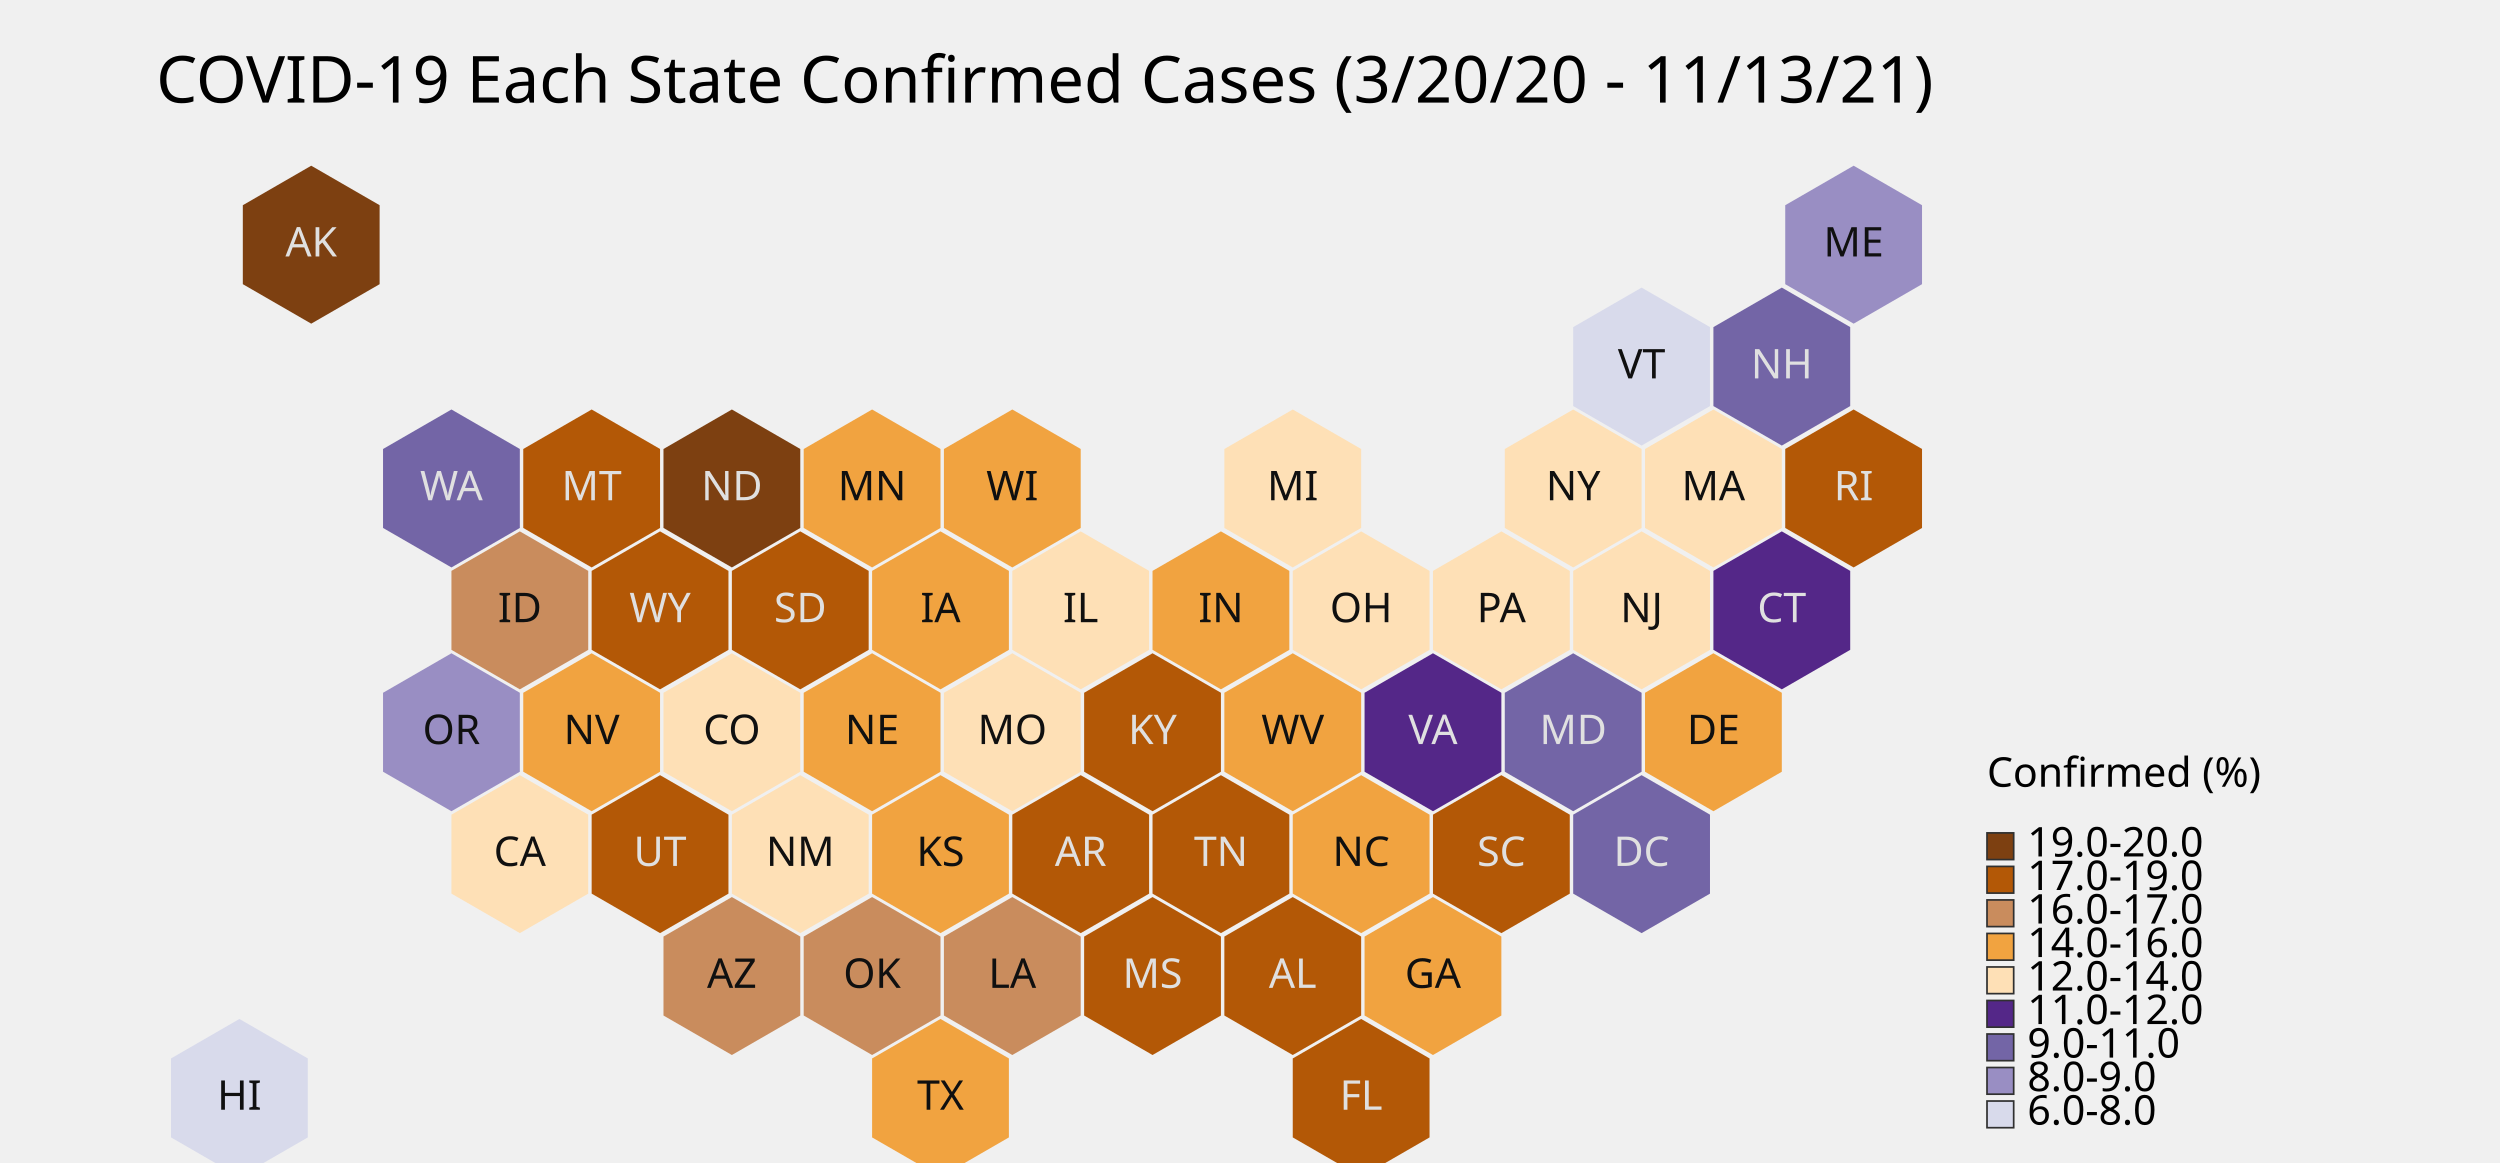
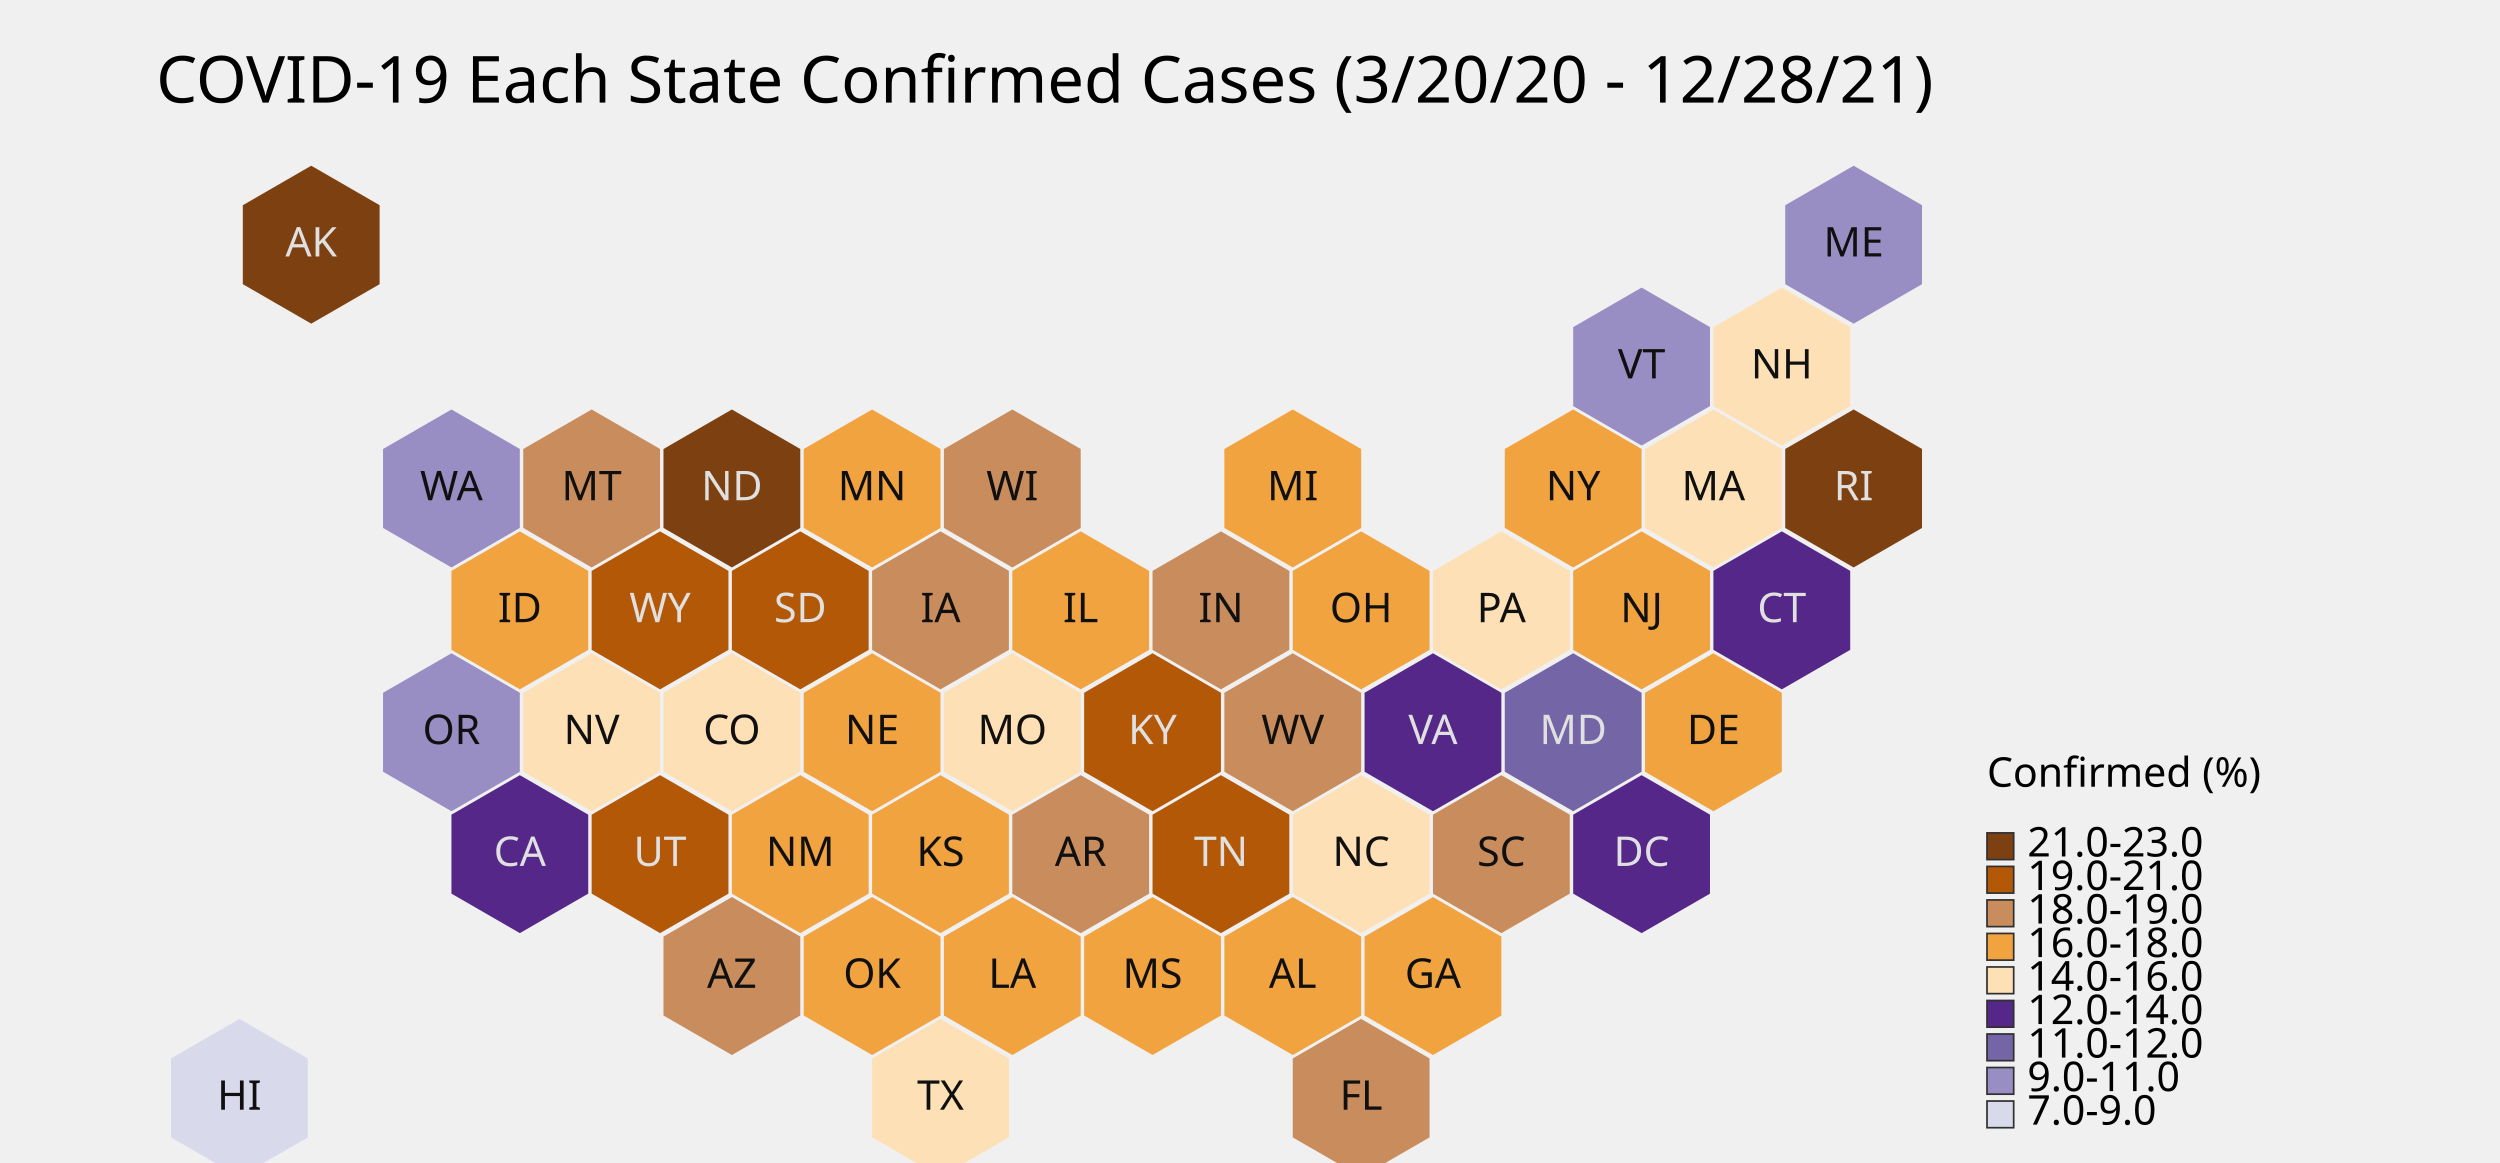
<svg xmlns="http://www.w3.org/2000/svg" version="1.1" height="340.04" width="731.0">
  <polygon id="hexAK" points="71,60.0 91.0,48.453 111,60.0 111,83.094 91.0,94.641 71,83.094" style="stroke:#ffffff;stroke-miterlimit:4;stroke-opacity:1;stroke-dasharray:none;fill:#7d4011;stroke-width:0" />
  <text id="textAK" x="91.0" y="75.0" style="font-style:normal;font-weight:normal;font-size:12px;line-height:125%;text-anchor:middle;font-family:sans-serif;letter-spacing:0px;word-spacing:0px;fill-opacity:1;stroke:none;stroke-width:1px;stroke-linecap:butt;stroke-linejoin:miter;stroke-opacity:1;fill:#e0e0e0">
AK</text>
-   <polygon id="hexAL" points="358,273.846 378.0,262.299 398,273.846 398,296.94 378.0,308.487 358,296.94" style="stroke:#ffffff;stroke-miterlimit:4;stroke-opacity:1;stroke-dasharray:none;fill:#b35806;stroke-width:0" />
-   <text id="textAL" x="378.0" y="288.846" style="font-style:normal;font-weight:normal;font-size:12px;line-height:125%;text-anchor:middle;font-family:sans-serif;letter-spacing:0px;word-spacing:0px;fill-opacity:1;stroke:none;stroke-width:1px;stroke-linecap:butt;stroke-linejoin:miter;stroke-opacity:1;fill:#e0e0e0">
+   <polygon id="hexAL" points="358,273.846 378.0,262.299 398,273.846 398,296.94 378.0,308.487 358,296.94" style="stroke:#ffffff;stroke-miterlimit:4;stroke-opacity:1;stroke-dasharray:none;fill:#f1a340;stroke-width:0" />
+   <text id="textAL" x="378.0" y="288.846" style="font-style:normal;font-weight:normal;font-size:12px;line-height:125%;text-anchor:middle;font-family:sans-serif;letter-spacing:0px;word-spacing:0px;fill-opacity:1;stroke:none;stroke-width:1px;stroke-linecap:butt;stroke-linejoin:miter;stroke-opacity:1;fill:#101010">
AL</text>
-   <polygon id="hexAR" points="296.0,238.205 316.0,226.658 336.0,238.205 336.0,261.299 316.0,272.846 296.0,261.299" style="stroke:#ffffff;stroke-miterlimit:4;stroke-opacity:1;stroke-dasharray:none;fill:#b35806;stroke-width:0" />
-   <text id="textAR" x="316.0" y="253.205" style="font-style:normal;font-weight:normal;font-size:12px;line-height:125%;text-anchor:middle;font-family:sans-serif;letter-spacing:0px;word-spacing:0px;fill-opacity:1;stroke:none;stroke-width:1px;stroke-linecap:butt;stroke-linejoin:miter;stroke-opacity:1;fill:#e0e0e0">
+   <polygon id="hexAR" points="296.0,238.205 316.0,226.658 336.0,238.205 336.0,261.299 316.0,272.846 296.0,261.299" style="stroke:#ffffff;stroke-miterlimit:4;stroke-opacity:1;stroke-dasharray:none;fill:#c98c5d;stroke-width:0" />
+   <text id="textAR" x="316.0" y="253.205" style="font-style:normal;font-weight:normal;font-size:12px;line-height:125%;text-anchor:middle;font-family:sans-serif;letter-spacing:0px;word-spacing:0px;fill-opacity:1;stroke:none;stroke-width:1px;stroke-linecap:butt;stroke-linejoin:miter;stroke-opacity:1;fill:#101010">
AR</text>
  <polygon id="hexAZ" points="194,273.846 214.0,262.299 234,273.846 234,296.94 214.0,308.487 194,296.94" style="stroke:#ffffff;stroke-miterlimit:4;stroke-opacity:1;stroke-dasharray:none;fill:#c98c5d;stroke-width:0" />
  <text id="textAZ" x="214.0" y="288.846" style="font-style:normal;font-weight:normal;font-size:12px;line-height:125%;text-anchor:middle;font-family:sans-serif;letter-spacing:0px;word-spacing:0px;fill-opacity:1;stroke:none;stroke-width:1px;stroke-linecap:butt;stroke-linejoin:miter;stroke-opacity:1;fill:#101010">
AZ</text>
-   <polygon id="hexCA" points="132.0,238.205 152.0,226.658 172.0,238.205 172.0,261.299 152.0,272.846 132.0,261.299" style="stroke:#ffffff;stroke-miterlimit:4;stroke-opacity:1;stroke-dasharray:none;fill:#fee0b6;stroke-width:0" />
-   <text id="textCA" x="152.0" y="253.205" style="font-style:normal;font-weight:normal;font-size:12px;line-height:125%;text-anchor:middle;font-family:sans-serif;letter-spacing:0px;word-spacing:0px;fill-opacity:1;stroke:none;stroke-width:1px;stroke-linecap:butt;stroke-linejoin:miter;stroke-opacity:1;fill:#101010">
+   <polygon id="hexCA" points="132.0,238.205 152.0,226.658 172.0,238.205 172.0,261.299 152.0,272.846 132.0,261.299" style="stroke:#ffffff;stroke-miterlimit:4;stroke-opacity:1;stroke-dasharray:none;fill:#542788;stroke-width:0" />
+   <text id="textCA" x="152.0" y="253.205" style="font-style:normal;font-weight:normal;font-size:12px;line-height:125%;text-anchor:middle;font-family:sans-serif;letter-spacing:0px;word-spacing:0px;fill-opacity:1;stroke:none;stroke-width:1px;stroke-linecap:butt;stroke-linejoin:miter;stroke-opacity:1;fill:#e0e0e0">
CA</text>
  <polygon id="hexCO" points="194,202.564 214.0,191.017 234,202.564 234,225.658 214.0,237.205 194,225.658" style="stroke:#ffffff;stroke-miterlimit:4;stroke-opacity:1;stroke-dasharray:none;fill:#fee0b6;stroke-width:0" />
  <text id="textCO" x="214.0" y="217.564" style="font-style:normal;font-weight:normal;font-size:12px;line-height:125%;text-anchor:middle;font-family:sans-serif;letter-spacing:0px;word-spacing:0px;fill-opacity:1;stroke:none;stroke-width:1px;stroke-linecap:butt;stroke-linejoin:miter;stroke-opacity:1;fill:#101010">
CO</text>
  <polygon id="hexCT" points="501.0,166.923 521.0,155.376 541.0,166.923 541.0,190.017 521.0,201.564 501.0,190.017" style="stroke:#ffffff;stroke-miterlimit:4;stroke-opacity:1;stroke-dasharray:none;fill:#542788;stroke-width:0" />
  <text id="textCT" x="521.0" y="181.923" style="font-style:normal;font-weight:normal;font-size:12px;line-height:125%;text-anchor:middle;font-family:sans-serif;letter-spacing:0px;word-spacing:0px;fill-opacity:1;stroke:none;stroke-width:1px;stroke-linecap:butt;stroke-linejoin:miter;stroke-opacity:1;fill:#e0e0e0">
CT</text>
-   <polygon id="hexDC" points="460.0,238.205 480.0,226.658 500.0,238.205 500.0,261.299 480.0,272.846 460.0,261.299" style="stroke:#ffffff;stroke-miterlimit:4;stroke-opacity:1;stroke-dasharray:none;fill:#7365a6;stroke-width:0" />
+   <polygon id="hexDC" points="460.0,238.205 480.0,226.658 500.0,238.205 500.0,261.299 480.0,272.846 460.0,261.299" style="stroke:#ffffff;stroke-miterlimit:4;stroke-opacity:1;stroke-dasharray:none;fill:#542788;stroke-width:0" />
  <text id="textDC" x="480.0" y="253.205" style="font-style:normal;font-weight:normal;font-size:12px;line-height:125%;text-anchor:middle;font-family:sans-serif;letter-spacing:0px;word-spacing:0px;fill-opacity:1;stroke:none;stroke-width:1px;stroke-linecap:butt;stroke-linejoin:miter;stroke-opacity:1;fill:#e0e0e0">
DC</text>
  <polygon id="hexDE" points="481,202.564 501.0,191.017 521,202.564 521,225.658 501.0,237.205 481,225.658" style="stroke:#ffffff;stroke-miterlimit:4;stroke-opacity:1;stroke-dasharray:none;fill:#f1a340;stroke-width:0" />
  <text id="textDE" x="501.0" y="217.564" style="font-style:normal;font-weight:normal;font-size:12px;line-height:125%;text-anchor:middle;font-family:sans-serif;letter-spacing:0px;word-spacing:0px;fill-opacity:1;stroke:none;stroke-width:1px;stroke-linecap:butt;stroke-linejoin:miter;stroke-opacity:1;fill:#101010">
DE</text>
-   <polygon id="hexFL" points="378.0,309.487 398.0,297.94 418.0,309.487 418.0,332.581 398.0,344.128 378.0,332.581" style="stroke:#ffffff;stroke-miterlimit:4;stroke-opacity:1;stroke-dasharray:none;fill:#b35806;stroke-width:0" />
-   <text id="textFL" x="398.0" y="324.487" style="font-style:normal;font-weight:normal;font-size:12px;line-height:125%;text-anchor:middle;font-family:sans-serif;letter-spacing:0px;word-spacing:0px;fill-opacity:1;stroke:none;stroke-width:1px;stroke-linecap:butt;stroke-linejoin:miter;stroke-opacity:1;fill:#e0e0e0">
+   <polygon id="hexFL" points="378.0,309.487 398.0,297.94 418.0,309.487 418.0,332.581 398.0,344.128 378.0,332.581" style="stroke:#ffffff;stroke-miterlimit:4;stroke-opacity:1;stroke-dasharray:none;fill:#c98c5d;stroke-width:0" />
+   <text id="textFL" x="398.0" y="324.487" style="font-style:normal;font-weight:normal;font-size:12px;line-height:125%;text-anchor:middle;font-family:sans-serif;letter-spacing:0px;word-spacing:0px;fill-opacity:1;stroke:none;stroke-width:1px;stroke-linecap:butt;stroke-linejoin:miter;stroke-opacity:1;fill:#101010">
FL</text>
  <polygon id="hexGA" points="399,273.846 419.0,262.299 439,273.846 439,296.94 419.0,308.487 399,296.94" style="stroke:#ffffff;stroke-miterlimit:4;stroke-opacity:1;stroke-dasharray:none;fill:#f1a340;stroke-width:0" />
  <text id="textGA" x="419.0" y="288.846" style="font-style:normal;font-weight:normal;font-size:12px;line-height:125%;text-anchor:middle;font-family:sans-serif;letter-spacing:0px;word-spacing:0px;fill-opacity:1;stroke:none;stroke-width:1px;stroke-linecap:butt;stroke-linejoin:miter;stroke-opacity:1;fill:#101010">
GA</text>
  <polygon id="hexHI" points="50.0,309.487 70.0,297.94 90.0,309.487 90.0,332.581 70.0,344.128 50.0,332.581" style="stroke:#ffffff;stroke-miterlimit:4;stroke-opacity:1;stroke-dasharray:none;fill:#d8daeb;stroke-width:0" />
  <text id="textHI" x="70.0" y="324.487" style="font-style:normal;font-weight:normal;font-size:12px;line-height:125%;text-anchor:middle;font-family:sans-serif;letter-spacing:0px;word-spacing:0px;fill-opacity:1;stroke:none;stroke-width:1px;stroke-linecap:butt;stroke-linejoin:miter;stroke-opacity:1;fill:#101010">
HI</text>
-   <polygon id="hexIA" points="255.0,166.923 275.0,155.376 295.0,166.923 295.0,190.017 275.0,201.564 255.0,190.017" style="stroke:#ffffff;stroke-miterlimit:4;stroke-opacity:1;stroke-dasharray:none;fill:#f1a340;stroke-width:0" />
+   <polygon id="hexIA" points="255.0,166.923 275.0,155.376 295.0,166.923 295.0,190.017 275.0,201.564 255.0,190.017" style="stroke:#ffffff;stroke-miterlimit:4;stroke-opacity:1;stroke-dasharray:none;fill:#c98c5d;stroke-width:0" />
  <text id="textIA" x="275.0" y="181.923" style="font-style:normal;font-weight:normal;font-size:12px;line-height:125%;text-anchor:middle;font-family:sans-serif;letter-spacing:0px;word-spacing:0px;fill-opacity:1;stroke:none;stroke-width:1px;stroke-linecap:butt;stroke-linejoin:miter;stroke-opacity:1;fill:#101010">
IA</text>
-   <polygon id="hexID" points="132.0,166.923 152.0,155.376 172.0,166.923 172.0,190.017 152.0,201.564 132.0,190.017" style="stroke:#ffffff;stroke-miterlimit:4;stroke-opacity:1;stroke-dasharray:none;fill:#c98c5d;stroke-width:0" />
+   <polygon id="hexID" points="132.0,166.923 152.0,155.376 172.0,166.923 172.0,190.017 152.0,201.564 132.0,190.017" style="stroke:#ffffff;stroke-miterlimit:4;stroke-opacity:1;stroke-dasharray:none;fill:#f1a340;stroke-width:0" />
  <text id="textID" x="152.0" y="181.923" style="font-style:normal;font-weight:normal;font-size:12px;line-height:125%;text-anchor:middle;font-family:sans-serif;letter-spacing:0px;word-spacing:0px;fill-opacity:1;stroke:none;stroke-width:1px;stroke-linecap:butt;stroke-linejoin:miter;stroke-opacity:1;fill:#101010">
ID</text>
-   <polygon id="hexIL" points="296.0,166.923 316.0,155.376 336.0,166.923 336.0,190.017 316.0,201.564 296.0,190.017" style="stroke:#ffffff;stroke-miterlimit:4;stroke-opacity:1;stroke-dasharray:none;fill:#fee0b6;stroke-width:0" />
+   <polygon id="hexIL" points="296.0,166.923 316.0,155.376 336.0,166.923 336.0,190.017 316.0,201.564 296.0,190.017" style="stroke:#ffffff;stroke-miterlimit:4;stroke-opacity:1;stroke-dasharray:none;fill:#f1a340;stroke-width:0" />
  <text id="textIL" x="316.0" y="181.923" style="font-style:normal;font-weight:normal;font-size:12px;line-height:125%;text-anchor:middle;font-family:sans-serif;letter-spacing:0px;word-spacing:0px;fill-opacity:1;stroke:none;stroke-width:1px;stroke-linecap:butt;stroke-linejoin:miter;stroke-opacity:1;fill:#101010">
IL</text>
-   <polygon id="hexIN" points="337.0,166.923 357.0,155.376 377.0,166.923 377.0,190.017 357.0,201.564 337.0,190.017" style="stroke:#ffffff;stroke-miterlimit:4;stroke-opacity:1;stroke-dasharray:none;fill:#f1a340;stroke-width:0" />
+   <polygon id="hexIN" points="337.0,166.923 357.0,155.376 377.0,166.923 377.0,190.017 357.0,201.564 337.0,190.017" style="stroke:#ffffff;stroke-miterlimit:4;stroke-opacity:1;stroke-dasharray:none;fill:#c98c5d;stroke-width:0" />
  <text id="textIN" x="357.0" y="181.923" style="font-style:normal;font-weight:normal;font-size:12px;line-height:125%;text-anchor:middle;font-family:sans-serif;letter-spacing:0px;word-spacing:0px;fill-opacity:1;stroke:none;stroke-width:1px;stroke-linecap:butt;stroke-linejoin:miter;stroke-opacity:1;fill:#101010">
IN</text>
  <polygon id="hexKS" points="255.0,238.205 275.0,226.658 295.0,238.205 295.0,261.299 275.0,272.846 255.0,261.299" style="stroke:#ffffff;stroke-miterlimit:4;stroke-opacity:1;stroke-dasharray:none;fill:#f1a340;stroke-width:0" />
  <text id="textKS" x="275.0" y="253.205" style="font-style:normal;font-weight:normal;font-size:12px;line-height:125%;text-anchor:middle;font-family:sans-serif;letter-spacing:0px;word-spacing:0px;fill-opacity:1;stroke:none;stroke-width:1px;stroke-linecap:butt;stroke-linejoin:miter;stroke-opacity:1;fill:#101010">
KS</text>
  <polygon id="hexKY" points="317,202.564 337.0,191.017 357,202.564 357,225.658 337.0,237.205 317,225.658" style="stroke:#ffffff;stroke-miterlimit:4;stroke-opacity:1;stroke-dasharray:none;fill:#b35806;stroke-width:0" />
  <text id="textKY" x="337.0" y="217.564" style="font-style:normal;font-weight:normal;font-size:12px;line-height:125%;text-anchor:middle;font-family:sans-serif;letter-spacing:0px;word-spacing:0px;fill-opacity:1;stroke:none;stroke-width:1px;stroke-linecap:butt;stroke-linejoin:miter;stroke-opacity:1;fill:#e0e0e0">
KY</text>
-   <polygon id="hexLA" points="276,273.846 296.0,262.299 316,273.846 316,296.94 296.0,308.487 276,296.94" style="stroke:#ffffff;stroke-miterlimit:4;stroke-opacity:1;stroke-dasharray:none;fill:#c98c5d;stroke-width:0" />
+   <polygon id="hexLA" points="276,273.846 296.0,262.299 316,273.846 316,296.94 296.0,308.487 276,296.94" style="stroke:#ffffff;stroke-miterlimit:4;stroke-opacity:1;stroke-dasharray:none;fill:#f1a340;stroke-width:0" />
  <text id="textLA" x="296.0" y="288.846" style="font-style:normal;font-weight:normal;font-size:12px;line-height:125%;text-anchor:middle;font-family:sans-serif;letter-spacing:0px;word-spacing:0px;fill-opacity:1;stroke:none;stroke-width:1px;stroke-linecap:butt;stroke-linejoin:miter;stroke-opacity:1;fill:#101010">
LA</text>
  <polygon id="hexMA" points="481,131.282 501.0,119.735 521,131.282 521,154.376 501.0,165.923 481,154.376" style="stroke:#ffffff;stroke-miterlimit:4;stroke-opacity:1;stroke-dasharray:none;fill:#fee0b6;stroke-width:0" />
  <text id="textMA" x="501.0" y="146.282" style="font-style:normal;font-weight:normal;font-size:12px;line-height:125%;text-anchor:middle;font-family:sans-serif;letter-spacing:0px;word-spacing:0px;fill-opacity:1;stroke:none;stroke-width:1px;stroke-linecap:butt;stroke-linejoin:miter;stroke-opacity:1;fill:#101010">
MA</text>
  <polygon id="hexMD" points="440,202.564 460.0,191.017 480,202.564 480,225.658 460.0,237.205 440,225.658" style="stroke:#ffffff;stroke-miterlimit:4;stroke-opacity:1;stroke-dasharray:none;fill:#7365a6;stroke-width:0" />
  <text id="textMD" x="460.0" y="217.564" style="font-style:normal;font-weight:normal;font-size:12px;line-height:125%;text-anchor:middle;font-family:sans-serif;letter-spacing:0px;word-spacing:0px;fill-opacity:1;stroke:none;stroke-width:1px;stroke-linecap:butt;stroke-linejoin:miter;stroke-opacity:1;fill:#e0e0e0">
MD</text>
  <polygon id="hexME" points="522,60.0 542.0,48.453 562,60.0 562,83.094 542.0,94.641 522,83.094" style="stroke:#ffffff;stroke-miterlimit:4;stroke-opacity:1;stroke-dasharray:none;fill:#998ec3;stroke-width:0" />
  <text id="textME" x="542.0" y="75.0" style="font-style:normal;font-weight:normal;font-size:12px;line-height:125%;text-anchor:middle;font-family:sans-serif;letter-spacing:0px;word-spacing:0px;fill-opacity:1;stroke:none;stroke-width:1px;stroke-linecap:butt;stroke-linejoin:miter;stroke-opacity:1;fill:#101010">
ME</text>
-   <polygon id="hexMI" points="358,131.282 378.0,119.735 398,131.282 398,154.376 378.0,165.923 358,154.376" style="stroke:#ffffff;stroke-miterlimit:4;stroke-opacity:1;stroke-dasharray:none;fill:#fee0b6;stroke-width:0" />
+   <polygon id="hexMI" points="358,131.282 378.0,119.735 398,131.282 398,154.376 378.0,165.923 358,154.376" style="stroke:#ffffff;stroke-miterlimit:4;stroke-opacity:1;stroke-dasharray:none;fill:#f1a340;stroke-width:0" />
  <text id="textMI" x="378.0" y="146.282" style="font-style:normal;font-weight:normal;font-size:12px;line-height:125%;text-anchor:middle;font-family:sans-serif;letter-spacing:0px;word-spacing:0px;fill-opacity:1;stroke:none;stroke-width:1px;stroke-linecap:butt;stroke-linejoin:miter;stroke-opacity:1;fill:#101010">
MI</text>
  <polygon id="hexMN" points="235,131.282 255.0,119.735 275,131.282 275,154.376 255.0,165.923 235,154.376" style="stroke:#ffffff;stroke-miterlimit:4;stroke-opacity:1;stroke-dasharray:none;fill:#f1a340;stroke-width:0" />
  <text id="textMN" x="255.0" y="146.282" style="font-style:normal;font-weight:normal;font-size:12px;line-height:125%;text-anchor:middle;font-family:sans-serif;letter-spacing:0px;word-spacing:0px;fill-opacity:1;stroke:none;stroke-width:1px;stroke-linecap:butt;stroke-linejoin:miter;stroke-opacity:1;fill:#101010">
MN</text>
  <polygon id="hexMO" points="276,202.564 296.0,191.017 316,202.564 316,225.658 296.0,237.205 276,225.658" style="stroke:#ffffff;stroke-miterlimit:4;stroke-opacity:1;stroke-dasharray:none;fill:#fee0b6;stroke-width:0" />
  <text id="textMO" x="296.0" y="217.564" style="font-style:normal;font-weight:normal;font-size:12px;line-height:125%;text-anchor:middle;font-family:sans-serif;letter-spacing:0px;word-spacing:0px;fill-opacity:1;stroke:none;stroke-width:1px;stroke-linecap:butt;stroke-linejoin:miter;stroke-opacity:1;fill:#101010">
MO</text>
-   <polygon id="hexMS" points="317,273.846 337.0,262.299 357,273.846 357,296.94 337.0,308.487 317,296.94" style="stroke:#ffffff;stroke-miterlimit:4;stroke-opacity:1;stroke-dasharray:none;fill:#b35806;stroke-width:0" />
-   <text id="textMS" x="337.0" y="288.846" style="font-style:normal;font-weight:normal;font-size:12px;line-height:125%;text-anchor:middle;font-family:sans-serif;letter-spacing:0px;word-spacing:0px;fill-opacity:1;stroke:none;stroke-width:1px;stroke-linecap:butt;stroke-linejoin:miter;stroke-opacity:1;fill:#e0e0e0">
+   <polygon id="hexMS" points="317,273.846 337.0,262.299 357,273.846 357,296.94 337.0,308.487 317,296.94" style="stroke:#ffffff;stroke-miterlimit:4;stroke-opacity:1;stroke-dasharray:none;fill:#f1a340;stroke-width:0" />
+   <text id="textMS" x="337.0" y="288.846" style="font-style:normal;font-weight:normal;font-size:12px;line-height:125%;text-anchor:middle;font-family:sans-serif;letter-spacing:0px;word-spacing:0px;fill-opacity:1;stroke:none;stroke-width:1px;stroke-linecap:butt;stroke-linejoin:miter;stroke-opacity:1;fill:#101010">
MS</text>
-   <polygon id="hexMT" points="153,131.282 173.0,119.735 193,131.282 193,154.376 173.0,165.923 153,154.376" style="stroke:#ffffff;stroke-miterlimit:4;stroke-opacity:1;stroke-dasharray:none;fill:#b35806;stroke-width:0" />
-   <text id="textMT" x="173.0" y="146.282" style="font-style:normal;font-weight:normal;font-size:12px;line-height:125%;text-anchor:middle;font-family:sans-serif;letter-spacing:0px;word-spacing:0px;fill-opacity:1;stroke:none;stroke-width:1px;stroke-linecap:butt;stroke-linejoin:miter;stroke-opacity:1;fill:#e0e0e0">
+   <polygon id="hexMT" points="153,131.282 173.0,119.735 193,131.282 193,154.376 173.0,165.923 153,154.376" style="stroke:#ffffff;stroke-miterlimit:4;stroke-opacity:1;stroke-dasharray:none;fill:#c98c5d;stroke-width:0" />
+   <text id="textMT" x="173.0" y="146.282" style="font-style:normal;font-weight:normal;font-size:12px;line-height:125%;text-anchor:middle;font-family:sans-serif;letter-spacing:0px;word-spacing:0px;fill-opacity:1;stroke:none;stroke-width:1px;stroke-linecap:butt;stroke-linejoin:miter;stroke-opacity:1;fill:#101010">
MT</text>
-   <polygon id="hexNC" points="378.0,238.205 398.0,226.658 418.0,238.205 418.0,261.299 398.0,272.846 378.0,261.299" style="stroke:#ffffff;stroke-miterlimit:4;stroke-opacity:1;stroke-dasharray:none;fill:#f1a340;stroke-width:0" />
+   <polygon id="hexNC" points="378.0,238.205 398.0,226.658 418.0,238.205 418.0,261.299 398.0,272.846 378.0,261.299" style="stroke:#ffffff;stroke-miterlimit:4;stroke-opacity:1;stroke-dasharray:none;fill:#fee0b6;stroke-width:0" />
  <text id="textNC" x="398.0" y="253.205" style="font-style:normal;font-weight:normal;font-size:12px;line-height:125%;text-anchor:middle;font-family:sans-serif;letter-spacing:0px;word-spacing:0px;fill-opacity:1;stroke:none;stroke-width:1px;stroke-linecap:butt;stroke-linejoin:miter;stroke-opacity:1;fill:#101010">
NC</text>
  <polygon id="hexND" points="194,131.282 214.0,119.735 234,131.282 234,154.376 214.0,165.923 194,154.376" style="stroke:#ffffff;stroke-miterlimit:4;stroke-opacity:1;stroke-dasharray:none;fill:#7d4011;stroke-width:0" />
  <text id="textND" x="214.0" y="146.282" style="font-style:normal;font-weight:normal;font-size:12px;line-height:125%;text-anchor:middle;font-family:sans-serif;letter-spacing:0px;word-spacing:0px;fill-opacity:1;stroke:none;stroke-width:1px;stroke-linecap:butt;stroke-linejoin:miter;stroke-opacity:1;fill:#e0e0e0">
ND</text>
  <polygon id="hexNE" points="235,202.564 255.0,191.017 275,202.564 275,225.658 255.0,237.205 235,225.658" style="stroke:#ffffff;stroke-miterlimit:4;stroke-opacity:1;stroke-dasharray:none;fill:#f1a340;stroke-width:0" />
  <text id="textNE" x="255.0" y="217.564" style="font-style:normal;font-weight:normal;font-size:12px;line-height:125%;text-anchor:middle;font-family:sans-serif;letter-spacing:0px;word-spacing:0px;fill-opacity:1;stroke:none;stroke-width:1px;stroke-linecap:butt;stroke-linejoin:miter;stroke-opacity:1;fill:#101010">
NE</text>
-   <polygon id="hexNH" points="501.0,95.641 521.0,84.094 541.0,95.641 541.0,118.735 521.0,130.282 501.0,118.735" style="stroke:#ffffff;stroke-miterlimit:4;stroke-opacity:1;stroke-dasharray:none;fill:#7365a6;stroke-width:0" />
-   <text id="textNH" x="521.0" y="110.641" style="font-style:normal;font-weight:normal;font-size:12px;line-height:125%;text-anchor:middle;font-family:sans-serif;letter-spacing:0px;word-spacing:0px;fill-opacity:1;stroke:none;stroke-width:1px;stroke-linecap:butt;stroke-linejoin:miter;stroke-opacity:1;fill:#e0e0e0">
+   <polygon id="hexNH" points="501.0,95.641 521.0,84.094 541.0,95.641 541.0,118.735 521.0,130.282 501.0,118.735" style="stroke:#ffffff;stroke-miterlimit:4;stroke-opacity:1;stroke-dasharray:none;fill:#fee0b6;stroke-width:0" />
+   <text id="textNH" x="521.0" y="110.641" style="font-style:normal;font-weight:normal;font-size:12px;line-height:125%;text-anchor:middle;font-family:sans-serif;letter-spacing:0px;word-spacing:0px;fill-opacity:1;stroke:none;stroke-width:1px;stroke-linecap:butt;stroke-linejoin:miter;stroke-opacity:1;fill:#101010">
NH</text>
-   <polygon id="hexNJ" points="460.0,166.923 480.0,155.376 500.0,166.923 500.0,190.017 480.0,201.564 460.0,190.017" style="stroke:#ffffff;stroke-miterlimit:4;stroke-opacity:1;stroke-dasharray:none;fill:#fee0b6;stroke-width:0" />
+   <polygon id="hexNJ" points="460.0,166.923 480.0,155.376 500.0,166.923 500.0,190.017 480.0,201.564 460.0,190.017" style="stroke:#ffffff;stroke-miterlimit:4;stroke-opacity:1;stroke-dasharray:none;fill:#f1a340;stroke-width:0" />
  <text id="textNJ" x="480.0" y="181.923" style="font-style:normal;font-weight:normal;font-size:12px;line-height:125%;text-anchor:middle;font-family:sans-serif;letter-spacing:0px;word-spacing:0px;fill-opacity:1;stroke:none;stroke-width:1px;stroke-linecap:butt;stroke-linejoin:miter;stroke-opacity:1;fill:#101010">
NJ</text>
-   <polygon id="hexNM" points="214.0,238.205 234.0,226.658 254.0,238.205 254.0,261.299 234.0,272.846 214.0,261.299" style="stroke:#ffffff;stroke-miterlimit:4;stroke-opacity:1;stroke-dasharray:none;fill:#fee0b6;stroke-width:0" />
+   <polygon id="hexNM" points="214.0,238.205 234.0,226.658 254.0,238.205 254.0,261.299 234.0,272.846 214.0,261.299" style="stroke:#ffffff;stroke-miterlimit:4;stroke-opacity:1;stroke-dasharray:none;fill:#f1a340;stroke-width:0" />
  <text id="textNM" x="234.0" y="253.205" style="font-style:normal;font-weight:normal;font-size:12px;line-height:125%;text-anchor:middle;font-family:sans-serif;letter-spacing:0px;word-spacing:0px;fill-opacity:1;stroke:none;stroke-width:1px;stroke-linecap:butt;stroke-linejoin:miter;stroke-opacity:1;fill:#101010">
NM</text>
-   <polygon id="hexNV" points="153,202.564 173.0,191.017 193,202.564 193,225.658 173.0,237.205 153,225.658" style="stroke:#ffffff;stroke-miterlimit:4;stroke-opacity:1;stroke-dasharray:none;fill:#f1a340;stroke-width:0" />
+   <polygon id="hexNV" points="153,202.564 173.0,191.017 193,202.564 193,225.658 173.0,237.205 153,225.658" style="stroke:#ffffff;stroke-miterlimit:4;stroke-opacity:1;stroke-dasharray:none;fill:#fee0b6;stroke-width:0" />
  <text id="textNV" x="173.0" y="217.564" style="font-style:normal;font-weight:normal;font-size:12px;line-height:125%;text-anchor:middle;font-family:sans-serif;letter-spacing:0px;word-spacing:0px;fill-opacity:1;stroke:none;stroke-width:1px;stroke-linecap:butt;stroke-linejoin:miter;stroke-opacity:1;fill:#101010">
NV</text>
-   <polygon id="hexNY" points="440,131.282 460.0,119.735 480,131.282 480,154.376 460.0,165.923 440,154.376" style="stroke:#ffffff;stroke-miterlimit:4;stroke-opacity:1;stroke-dasharray:none;fill:#fee0b6;stroke-width:0" />
+   <polygon id="hexNY" points="440,131.282 460.0,119.735 480,131.282 480,154.376 460.0,165.923 440,154.376" style="stroke:#ffffff;stroke-miterlimit:4;stroke-opacity:1;stroke-dasharray:none;fill:#f1a340;stroke-width:0" />
  <text id="textNY" x="460.0" y="146.282" style="font-style:normal;font-weight:normal;font-size:12px;line-height:125%;text-anchor:middle;font-family:sans-serif;letter-spacing:0px;word-spacing:0px;fill-opacity:1;stroke:none;stroke-width:1px;stroke-linecap:butt;stroke-linejoin:miter;stroke-opacity:1;fill:#101010">
NY</text>
-   <polygon id="hexOH" points="378.0,166.923 398.0,155.376 418.0,166.923 418.0,190.017 398.0,201.564 378.0,190.017" style="stroke:#ffffff;stroke-miterlimit:4;stroke-opacity:1;stroke-dasharray:none;fill:#fee0b6;stroke-width:0" />
+   <polygon id="hexOH" points="378.0,166.923 398.0,155.376 418.0,166.923 418.0,190.017 398.0,201.564 378.0,190.017" style="stroke:#ffffff;stroke-miterlimit:4;stroke-opacity:1;stroke-dasharray:none;fill:#f1a340;stroke-width:0" />
  <text id="textOH" x="398.0" y="181.923" style="font-style:normal;font-weight:normal;font-size:12px;line-height:125%;text-anchor:middle;font-family:sans-serif;letter-spacing:0px;word-spacing:0px;fill-opacity:1;stroke:none;stroke-width:1px;stroke-linecap:butt;stroke-linejoin:miter;stroke-opacity:1;fill:#101010">
OH</text>
-   <polygon id="hexOK" points="235,273.846 255.0,262.299 275,273.846 275,296.94 255.0,308.487 235,296.94" style="stroke:#ffffff;stroke-miterlimit:4;stroke-opacity:1;stroke-dasharray:none;fill:#c98c5d;stroke-width:0" />
+   <polygon id="hexOK" points="235,273.846 255.0,262.299 275,273.846 275,296.94 255.0,308.487 235,296.94" style="stroke:#ffffff;stroke-miterlimit:4;stroke-opacity:1;stroke-dasharray:none;fill:#f1a340;stroke-width:0" />
  <text id="textOK" x="255.0" y="288.846" style="font-style:normal;font-weight:normal;font-size:12px;line-height:125%;text-anchor:middle;font-family:sans-serif;letter-spacing:0px;word-spacing:0px;fill-opacity:1;stroke:none;stroke-width:1px;stroke-linecap:butt;stroke-linejoin:miter;stroke-opacity:1;fill:#101010">
OK</text>
  <polygon id="hexOR" points="112,202.564 132.0,191.017 152,202.564 152,225.658 132.0,237.205 112,225.658" style="stroke:#ffffff;stroke-miterlimit:4;stroke-opacity:1;stroke-dasharray:none;fill:#998ec3;stroke-width:0" />
  <text id="textOR" x="132.0" y="217.564" style="font-style:normal;font-weight:normal;font-size:12px;line-height:125%;text-anchor:middle;font-family:sans-serif;letter-spacing:0px;word-spacing:0px;fill-opacity:1;stroke:none;stroke-width:1px;stroke-linecap:butt;stroke-linejoin:miter;stroke-opacity:1;fill:#101010">
OR</text>
  <polygon id="hexPA" points="419.0,166.923 439.0,155.376 459.0,166.923 459.0,190.017 439.0,201.564 419.0,190.017" style="stroke:#ffffff;stroke-miterlimit:4;stroke-opacity:1;stroke-dasharray:none;fill:#fee0b6;stroke-width:0" />
  <text id="textPA" x="439.0" y="181.923" style="font-style:normal;font-weight:normal;font-size:12px;line-height:125%;text-anchor:middle;font-family:sans-serif;letter-spacing:0px;word-spacing:0px;fill-opacity:1;stroke:none;stroke-width:1px;stroke-linecap:butt;stroke-linejoin:miter;stroke-opacity:1;fill:#101010">
PA</text>
-   <polygon id="hexRI" points="522,131.282 542.0,119.735 562,131.282 562,154.376 542.0,165.923 522,154.376" style="stroke:#ffffff;stroke-miterlimit:4;stroke-opacity:1;stroke-dasharray:none;fill:#b35806;stroke-width:0" />
+   <polygon id="hexRI" points="522,131.282 542.0,119.735 562,131.282 562,154.376 542.0,165.923 522,154.376" style="stroke:#ffffff;stroke-miterlimit:4;stroke-opacity:1;stroke-dasharray:none;fill:#7d4011;stroke-width:0" />
  <text id="textRI" x="542.0" y="146.282" style="font-style:normal;font-weight:normal;font-size:12px;line-height:125%;text-anchor:middle;font-family:sans-serif;letter-spacing:0px;word-spacing:0px;fill-opacity:1;stroke:none;stroke-width:1px;stroke-linecap:butt;stroke-linejoin:miter;stroke-opacity:1;fill:#e0e0e0">
RI</text>
-   <polygon id="hexSC" points="419.0,238.205 439.0,226.658 459.0,238.205 459.0,261.299 439.0,272.846 419.0,261.299" style="stroke:#ffffff;stroke-miterlimit:4;stroke-opacity:1;stroke-dasharray:none;fill:#b35806;stroke-width:0" />
-   <text id="textSC" x="439.0" y="253.205" style="font-style:normal;font-weight:normal;font-size:12px;line-height:125%;text-anchor:middle;font-family:sans-serif;letter-spacing:0px;word-spacing:0px;fill-opacity:1;stroke:none;stroke-width:1px;stroke-linecap:butt;stroke-linejoin:miter;stroke-opacity:1;fill:#e0e0e0">
+   <polygon id="hexSC" points="419.0,238.205 439.0,226.658 459.0,238.205 459.0,261.299 439.0,272.846 419.0,261.299" style="stroke:#ffffff;stroke-miterlimit:4;stroke-opacity:1;stroke-dasharray:none;fill:#c98c5d;stroke-width:0" />
+   <text id="textSC" x="439.0" y="253.205" style="font-style:normal;font-weight:normal;font-size:12px;line-height:125%;text-anchor:middle;font-family:sans-serif;letter-spacing:0px;word-spacing:0px;fill-opacity:1;stroke:none;stroke-width:1px;stroke-linecap:butt;stroke-linejoin:miter;stroke-opacity:1;fill:#101010">
SC</text>
  <polygon id="hexSD" points="214.0,166.923 234.0,155.376 254.0,166.923 254.0,190.017 234.0,201.564 214.0,190.017" style="stroke:#ffffff;stroke-miterlimit:4;stroke-opacity:1;stroke-dasharray:none;fill:#b35806;stroke-width:0" />
  <text id="textSD" x="234.0" y="181.923" style="font-style:normal;font-weight:normal;font-size:12px;line-height:125%;text-anchor:middle;font-family:sans-serif;letter-spacing:0px;word-spacing:0px;fill-opacity:1;stroke:none;stroke-width:1px;stroke-linecap:butt;stroke-linejoin:miter;stroke-opacity:1;fill:#e0e0e0">
SD</text>
  <polygon id="hexTN" points="337.0,238.205 357.0,226.658 377.0,238.205 377.0,261.299 357.0,272.846 337.0,261.299" style="stroke:#ffffff;stroke-miterlimit:4;stroke-opacity:1;stroke-dasharray:none;fill:#b35806;stroke-width:0" />
  <text id="textTN" x="357.0" y="253.205" style="font-style:normal;font-weight:normal;font-size:12px;line-height:125%;text-anchor:middle;font-family:sans-serif;letter-spacing:0px;word-spacing:0px;fill-opacity:1;stroke:none;stroke-width:1px;stroke-linecap:butt;stroke-linejoin:miter;stroke-opacity:1;fill:#e0e0e0">
TN</text>
-   <polygon id="hexTX" points="255.0,309.487 275.0,297.94 295.0,309.487 295.0,332.581 275.0,344.128 255.0,332.581" style="stroke:#ffffff;stroke-miterlimit:4;stroke-opacity:1;stroke-dasharray:none;fill:#f1a340;stroke-width:0" />
+   <polygon id="hexTX" points="255.0,309.487 275.0,297.94 295.0,309.487 295.0,332.581 275.0,344.128 255.0,332.581" style="stroke:#ffffff;stroke-miterlimit:4;stroke-opacity:1;stroke-dasharray:none;fill:#fee0b6;stroke-width:0" />
  <text id="textTX" x="275.0" y="324.487" style="font-style:normal;font-weight:normal;font-size:12px;line-height:125%;text-anchor:middle;font-family:sans-serif;letter-spacing:0px;word-spacing:0px;fill-opacity:1;stroke:none;stroke-width:1px;stroke-linecap:butt;stroke-linejoin:miter;stroke-opacity:1;fill:#101010">
TX</text>
  <polygon id="hexUT" points="173.0,238.205 193.0,226.658 213.0,238.205 213.0,261.299 193.0,272.846 173.0,261.299" style="stroke:#ffffff;stroke-miterlimit:4;stroke-opacity:1;stroke-dasharray:none;fill:#b35806;stroke-width:0" />
  <text id="textUT" x="193.0" y="253.205" style="font-style:normal;font-weight:normal;font-size:12px;line-height:125%;text-anchor:middle;font-family:sans-serif;letter-spacing:0px;word-spacing:0px;fill-opacity:1;stroke:none;stroke-width:1px;stroke-linecap:butt;stroke-linejoin:miter;stroke-opacity:1;fill:#e0e0e0">
UT</text>
  <polygon id="hexVA" points="399,202.564 419.0,191.017 439,202.564 439,225.658 419.0,237.205 399,225.658" style="stroke:#ffffff;stroke-miterlimit:4;stroke-opacity:1;stroke-dasharray:none;fill:#542788;stroke-width:0" />
  <text id="textVA" x="419.0" y="217.564" style="font-style:normal;font-weight:normal;font-size:12px;line-height:125%;text-anchor:middle;font-family:sans-serif;letter-spacing:0px;word-spacing:0px;fill-opacity:1;stroke:none;stroke-width:1px;stroke-linecap:butt;stroke-linejoin:miter;stroke-opacity:1;fill:#e0e0e0">
VA</text>
-   <polygon id="hexVT" points="460.0,95.641 480.0,84.094 500.0,95.641 500.0,118.735 480.0,130.282 460.0,118.735" style="stroke:#ffffff;stroke-miterlimit:4;stroke-opacity:1;stroke-dasharray:none;fill:#d8daeb;stroke-width:0" />
+   <polygon id="hexVT" points="460.0,95.641 480.0,84.094 500.0,95.641 500.0,118.735 480.0,130.282 460.0,118.735" style="stroke:#ffffff;stroke-miterlimit:4;stroke-opacity:1;stroke-dasharray:none;fill:#998ec3;stroke-width:0" />
  <text id="textVT" x="480.0" y="110.641" style="font-style:normal;font-weight:normal;font-size:12px;line-height:125%;text-anchor:middle;font-family:sans-serif;letter-spacing:0px;word-spacing:0px;fill-opacity:1;stroke:none;stroke-width:1px;stroke-linecap:butt;stroke-linejoin:miter;stroke-opacity:1;fill:#101010">
VT</text>
-   <polygon id="hexWA" points="112,131.282 132.0,119.735 152,131.282 152,154.376 132.0,165.923 112,154.376" style="stroke:#ffffff;stroke-miterlimit:4;stroke-opacity:1;stroke-dasharray:none;fill:#7365a6;stroke-width:0" />
-   <text id="textWA" x="132.0" y="146.282" style="font-style:normal;font-weight:normal;font-size:12px;line-height:125%;text-anchor:middle;font-family:sans-serif;letter-spacing:0px;word-spacing:0px;fill-opacity:1;stroke:none;stroke-width:1px;stroke-linecap:butt;stroke-linejoin:miter;stroke-opacity:1;fill:#e0e0e0">
+   <polygon id="hexWA" points="112,131.282 132.0,119.735 152,131.282 152,154.376 132.0,165.923 112,154.376" style="stroke:#ffffff;stroke-miterlimit:4;stroke-opacity:1;stroke-dasharray:none;fill:#998ec3;stroke-width:0" />
+   <text id="textWA" x="132.0" y="146.282" style="font-style:normal;font-weight:normal;font-size:12px;line-height:125%;text-anchor:middle;font-family:sans-serif;letter-spacing:0px;word-spacing:0px;fill-opacity:1;stroke:none;stroke-width:1px;stroke-linecap:butt;stroke-linejoin:miter;stroke-opacity:1;fill:#101010">
WA</text>
-   <polygon id="hexWI" points="276,131.282 296.0,119.735 316,131.282 316,154.376 296.0,165.923 276,154.376" style="stroke:#ffffff;stroke-miterlimit:4;stroke-opacity:1;stroke-dasharray:none;fill:#f1a340;stroke-width:0" />
+   <polygon id="hexWI" points="276,131.282 296.0,119.735 316,131.282 316,154.376 296.0,165.923 276,154.376" style="stroke:#ffffff;stroke-miterlimit:4;stroke-opacity:1;stroke-dasharray:none;fill:#c98c5d;stroke-width:0" />
  <text id="textWI" x="296.0" y="146.282" style="font-style:normal;font-weight:normal;font-size:12px;line-height:125%;text-anchor:middle;font-family:sans-serif;letter-spacing:0px;word-spacing:0px;fill-opacity:1;stroke:none;stroke-width:1px;stroke-linecap:butt;stroke-linejoin:miter;stroke-opacity:1;fill:#101010">
WI</text>
-   <polygon id="hexWV" points="358,202.564 378.0,191.017 398,202.564 398,225.658 378.0,237.205 358,225.658" style="stroke:#ffffff;stroke-miterlimit:4;stroke-opacity:1;stroke-dasharray:none;fill:#f1a340;stroke-width:0" />
+   <polygon id="hexWV" points="358,202.564 378.0,191.017 398,202.564 398,225.658 378.0,237.205 358,225.658" style="stroke:#ffffff;stroke-miterlimit:4;stroke-opacity:1;stroke-dasharray:none;fill:#c98c5d;stroke-width:0" />
  <text id="textWV" x="378.0" y="217.564" style="font-style:normal;font-weight:normal;font-size:12px;line-height:125%;text-anchor:middle;font-family:sans-serif;letter-spacing:0px;word-spacing:0px;fill-opacity:1;stroke:none;stroke-width:1px;stroke-linecap:butt;stroke-linejoin:miter;stroke-opacity:1;fill:#101010">
WV</text>
  <polygon id="hexWY" points="173.0,166.923 193.0,155.376 213.0,166.923 213.0,190.017 193.0,201.564 173.0,190.017" style="stroke:#ffffff;stroke-miterlimit:4;stroke-opacity:1;stroke-dasharray:none;fill:#b35806;stroke-width:0" />
  <text id="textWY" x="193.0" y="181.923" style="font-style:normal;font-weight:normal;font-size:12px;line-height:125%;text-anchor:middle;font-family:sans-serif;letter-spacing:0px;word-spacing:0px;fill-opacity:1;stroke:none;stroke-width:1px;stroke-linecap:butt;stroke-linejoin:miter;stroke-opacity:1;fill:#e0e0e0">
WY</text>
  <g transform="translate(581.0 230.04)">
    <rect id="legendbox0" x="0" y="13.5" height="7.8" width="7.8" style="fill:#7d4011;stroke-width:0.5px;stroke:#303030;fill-rule:evenodd;stroke-linecap:butt;stroke-linejoin:miter;stroke-opacity:1" />
    <rect id="legendbox1" x="0" y="23.3" height="7.8" width="7.8" style="fill:#b35806;stroke-width:0.5px;stroke:#303030;fill-rule:evenodd;stroke-linecap:butt;stroke-linejoin:miter;stroke-opacity:1" />
    <rect id="legendbox2" x="0" y="33.1" height="7.8" width="7.8" style="fill:#c98c5d;stroke-width:0.5px;stroke:#303030;fill-rule:evenodd;stroke-linecap:butt;stroke-linejoin:miter;stroke-opacity:1" />
    <rect id="legendbox3" x="0" y="42.9" height="7.8" width="7.8" style="fill:#f1a340;stroke-width:0.5px;stroke:#303030;fill-rule:evenodd;stroke-linecap:butt;stroke-linejoin:miter;stroke-opacity:1" />
    <rect id="legendbox4" x="0" y="52.7" height="7.8" width="7.8" style="fill:#fee0b6;stroke-width:0.5px;stroke:#303030;fill-rule:evenodd;stroke-linecap:butt;stroke-linejoin:miter;stroke-opacity:1" />
    <rect id="legendbox5" x="0" y="62.5" height="7.8" width="7.8" style="fill:#542788;stroke-width:0.5px;stroke:#303030;fill-rule:evenodd;stroke-linecap:butt;stroke-linejoin:miter;stroke-opacity:1" />
    <rect id="legendbox6" x="0" y="72.3" height="7.8" width="7.8" style="fill:#7365a6;stroke-width:0.5px;stroke:#303030;fill-rule:evenodd;stroke-linecap:butt;stroke-linejoin:miter;stroke-opacity:1" />
    <rect id="legendbox7" x="0" y="82.1" height="7.8" width="7.8" style="fill:#998ec3;stroke-width:0.5px;stroke:#303030;fill-rule:evenodd;stroke-linecap:butt;stroke-linejoin:miter;stroke-opacity:1" />
    <rect id="legendbox8" x="0" y="91.9" height="7.8" width="7.8" style="fill:#d8daeb;stroke-width:0.5px;stroke:#303030;fill-rule:evenodd;stroke-linecap:butt;stroke-linejoin:miter;stroke-opacity:1" />
    <text id="legendlabel0" x="11.8" y="20.4" style="font-style:normal;font-weight:normal;font-size:12px;line-height:125%;text-anchor:left;font-family:sans-serif;letter-spacing:0px;word-spacing:0px;fill-opacity:1;stroke:none;stroke-width:1px;stroke-linecap:butt;stroke-linejoin:miter;stroke-opacity:1;alignment-baseline:middle">
- 19.0-20.0</text>
+ 21.0-23.0</text>
    <text id="legendlabel1" x="11.8" y="30.2" style="font-style:normal;font-weight:normal;font-size:12px;line-height:125%;text-anchor:left;font-family:sans-serif;letter-spacing:0px;word-spacing:0px;fill-opacity:1;stroke:none;stroke-width:1px;stroke-linecap:butt;stroke-linejoin:miter;stroke-opacity:1;alignment-baseline:middle">
- 17.0-19.0</text>
+ 19.0-21.0</text>
    <text id="legendlabel2" x="11.8" y="40.0" style="font-style:normal;font-weight:normal;font-size:12px;line-height:125%;text-anchor:left;font-family:sans-serif;letter-spacing:0px;word-spacing:0px;fill-opacity:1;stroke:none;stroke-width:1px;stroke-linecap:butt;stroke-linejoin:miter;stroke-opacity:1;alignment-baseline:middle">
- 16.0-17.0</text>
+ 18.0-19.0</text>
    <text id="legendlabel3" x="11.8" y="49.8" style="font-style:normal;font-weight:normal;font-size:12px;line-height:125%;text-anchor:left;font-family:sans-serif;letter-spacing:0px;word-spacing:0px;fill-opacity:1;stroke:none;stroke-width:1px;stroke-linecap:butt;stroke-linejoin:miter;stroke-opacity:1;alignment-baseline:middle">
+ 16.0-18.0</text>
+     <text id="legendlabel4" x="11.8" y="59.6" style="font-style:normal;font-weight:normal;font-size:12px;line-height:125%;text-anchor:left;font-family:sans-serif;letter-spacing:0px;word-spacing:0px;fill-opacity:1;stroke:none;stroke-width:1px;stroke-linecap:butt;stroke-linejoin:miter;stroke-opacity:1;alignment-baseline:middle">
14.0-16.0</text>
-     <text id="legendlabel4" x="11.8" y="59.6" style="font-style:normal;font-weight:normal;font-size:12px;line-height:125%;text-anchor:left;font-family:sans-serif;letter-spacing:0px;word-spacing:0px;fill-opacity:1;stroke:none;stroke-width:1px;stroke-linecap:butt;stroke-linejoin:miter;stroke-opacity:1;alignment-baseline:middle">
+     <text id="legendlabel5" x="11.8" y="69.4" style="font-style:normal;font-weight:normal;font-size:12px;line-height:125%;text-anchor:left;font-family:sans-serif;letter-spacing:0px;word-spacing:0px;fill-opacity:1;stroke:none;stroke-width:1px;stroke-linecap:butt;stroke-linejoin:miter;stroke-opacity:1;alignment-baseline:middle">
12.0-14.0</text>
-     <text id="legendlabel5" x="11.8" y="69.4" style="font-style:normal;font-weight:normal;font-size:12px;line-height:125%;text-anchor:left;font-family:sans-serif;letter-spacing:0px;word-spacing:0px;fill-opacity:1;stroke:none;stroke-width:1px;stroke-linecap:butt;stroke-linejoin:miter;stroke-opacity:1;alignment-baseline:middle">
+     <text id="legendlabel6" x="11.8" y="79.2" style="font-style:normal;font-weight:normal;font-size:12px;line-height:125%;text-anchor:left;font-family:sans-serif;letter-spacing:0px;word-spacing:0px;fill-opacity:1;stroke:none;stroke-width:1px;stroke-linecap:butt;stroke-linejoin:miter;stroke-opacity:1;alignment-baseline:middle">
11.0-12.0</text>
-     <text id="legendlabel6" x="11.8" y="79.2" style="font-style:normal;font-weight:normal;font-size:12px;line-height:125%;text-anchor:left;font-family:sans-serif;letter-spacing:0px;word-spacing:0px;fill-opacity:1;stroke:none;stroke-width:1px;stroke-linecap:butt;stroke-linejoin:miter;stroke-opacity:1;alignment-baseline:middle">
+     <text id="legendlabel7" x="11.8" y="89" style="font-style:normal;font-weight:normal;font-size:12px;line-height:125%;text-anchor:left;font-family:sans-serif;letter-spacing:0px;word-spacing:0px;fill-opacity:1;stroke:none;stroke-width:1px;stroke-linecap:butt;stroke-linejoin:miter;stroke-opacity:1;alignment-baseline:middle">
9.0-11.0</text>
-     <text id="legendlabel7" x="11.8" y="89" style="font-style:normal;font-weight:normal;font-size:12px;line-height:125%;text-anchor:left;font-family:sans-serif;letter-spacing:0px;word-spacing:0px;fill-opacity:1;stroke:none;stroke-width:1px;stroke-linecap:butt;stroke-linejoin:miter;stroke-opacity:1;alignment-baseline:middle">
- 8.0-9.0</text>
    <text id="legendlabel8" x="11.8" y="98.8" style="font-style:normal;font-weight:normal;font-size:12px;line-height:125%;text-anchor:left;font-family:sans-serif;letter-spacing:0px;word-spacing:0px;fill-opacity:1;stroke:none;stroke-width:1px;stroke-linecap:butt;stroke-linejoin:miter;stroke-opacity:1;alignment-baseline:middle">
- 6.0-8.0</text>
+ 7.0-9.0</text>
    <text id="legendtitle" x="0" y="0" style="font-style:normal;font-weight:normal;font-size:12px;line-height:125%;text-anchor:left;font-family:sans-serif;letter-spacing:0px;word-spacing:0px;fill-opacity:1;stroke:none;stroke-width:1px;stroke-linecap:butt;stroke-linejoin:miter;stroke-opacity:1">
Confirmed (%)</text>
  </g>
  <text id="title" x="305.5" y="30" style="font-style:normal;font-weight:normal;font-size:19;line-height:125%;text-anchor:middle;font-family:sans-serif;letter-spacing:0px;word-spacing:0px;fill-opacity:1;stroke:none;stroke-width:1px;stroke-linecap:butt;stroke-linejoin:miter;stroke-opacity:1;fill:#000000">
- COVID-19 Each State Confirmed Cases (3/20/20 - 11/13/21)</text>
+ COVID-19 Each State Confirmed Cases (3/20/20 - 12/28/21)</text>
</svg>
